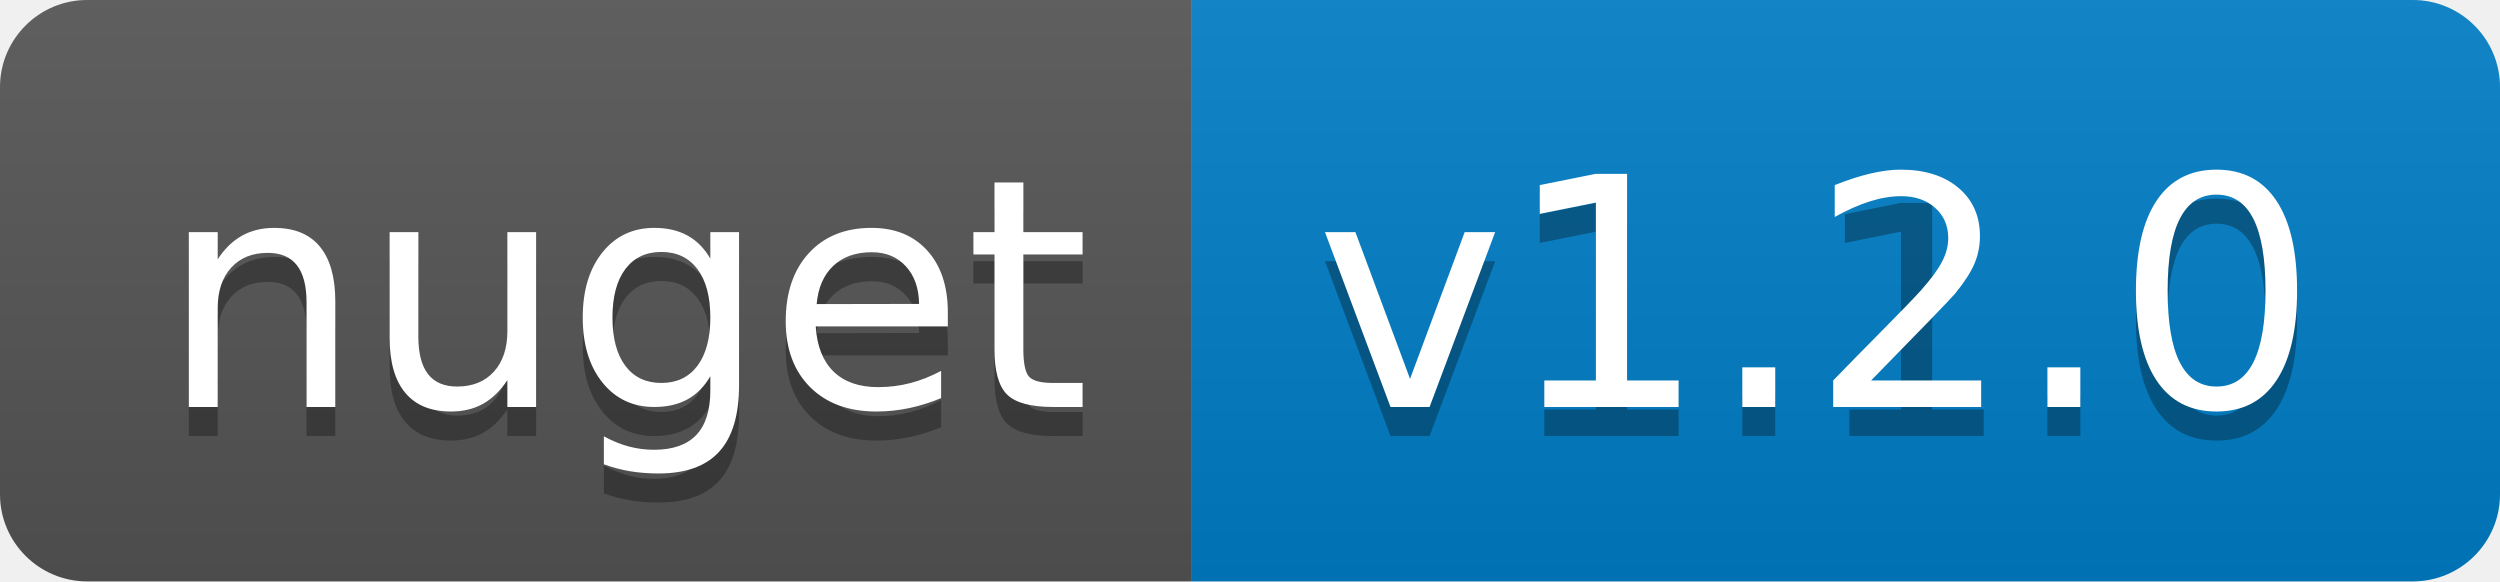
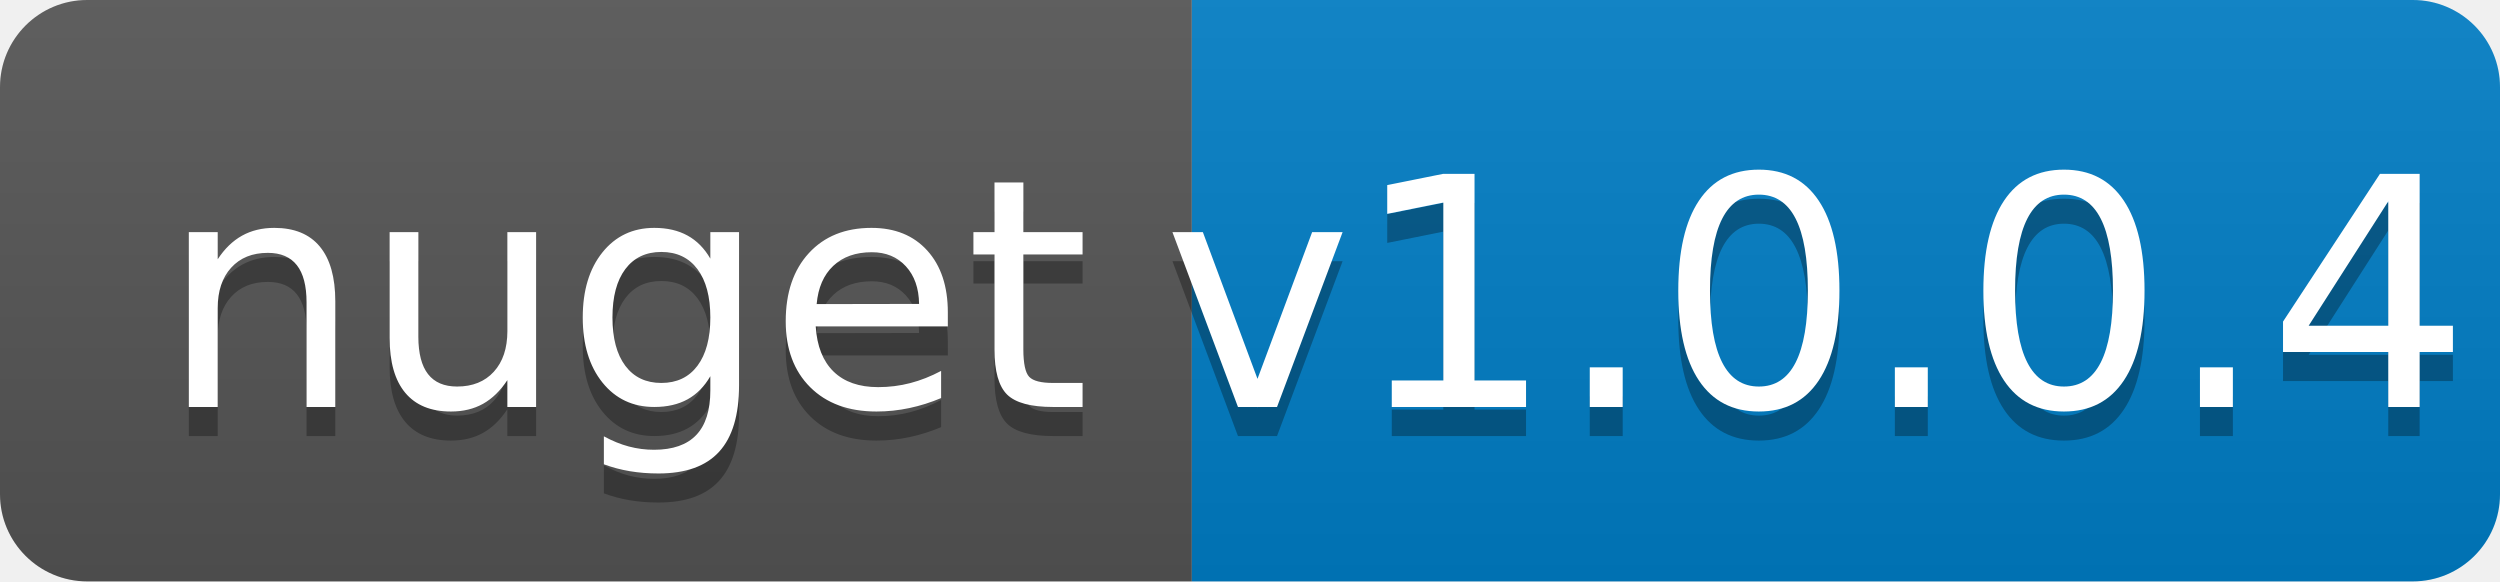
<svg xmlns="http://www.w3.org/2000/svg" width="86" height="20">
  <linearGradient id="b" x2="0" y2="100%">
    <stop offset="0" stop-color="#bbb" stop-opacity=".1" />
    <stop offset="1" stop-opacity=".1" />
  </linearGradient>
  <clipPath id="a">
    <rect width="86" height="20" rx="3" fill="#fff" />
  </clipPath>
  <g clip-path="url(#a)">
    <path fill="#555" d="M0 0h41v20H0z" />
    <path fill="#007ec6" d="M41 0h45v20H41z" />
    <path fill="url(#b)" d="M0 0h86v20H0z" />
  </g>
  <g fill="#fff" text-anchor="middle" font-family="DejaVu Sans,Verdana,Geneva,sans-serif" font-size="110">
    <text x="215" y="150" fill="#010101" fill-opacity=".3" transform="scale(.1)" textLength="310">nuget</text>
    <text x="215" y="140" transform="scale(.1)" textLength="310">nuget</text>
-     <text x="625" y="150" fill="#010101" fill-opacity=".3" transform="scale(.1)" textLength="350">v1.1.0</text>
-     <text x="625" y="140" transform="scale(.1)" textLength="350">v1.2.0</text>
+     <text x="625" y="150" fill="#010101" fill-opacity=".3" transform="scale(.1)" textLength="350">v1.0.0.4</text>
+     <text x="625" y="140" transform="scale(.1)" textLength="350">v1.0.0.4</text>
  </g>
</svg>
